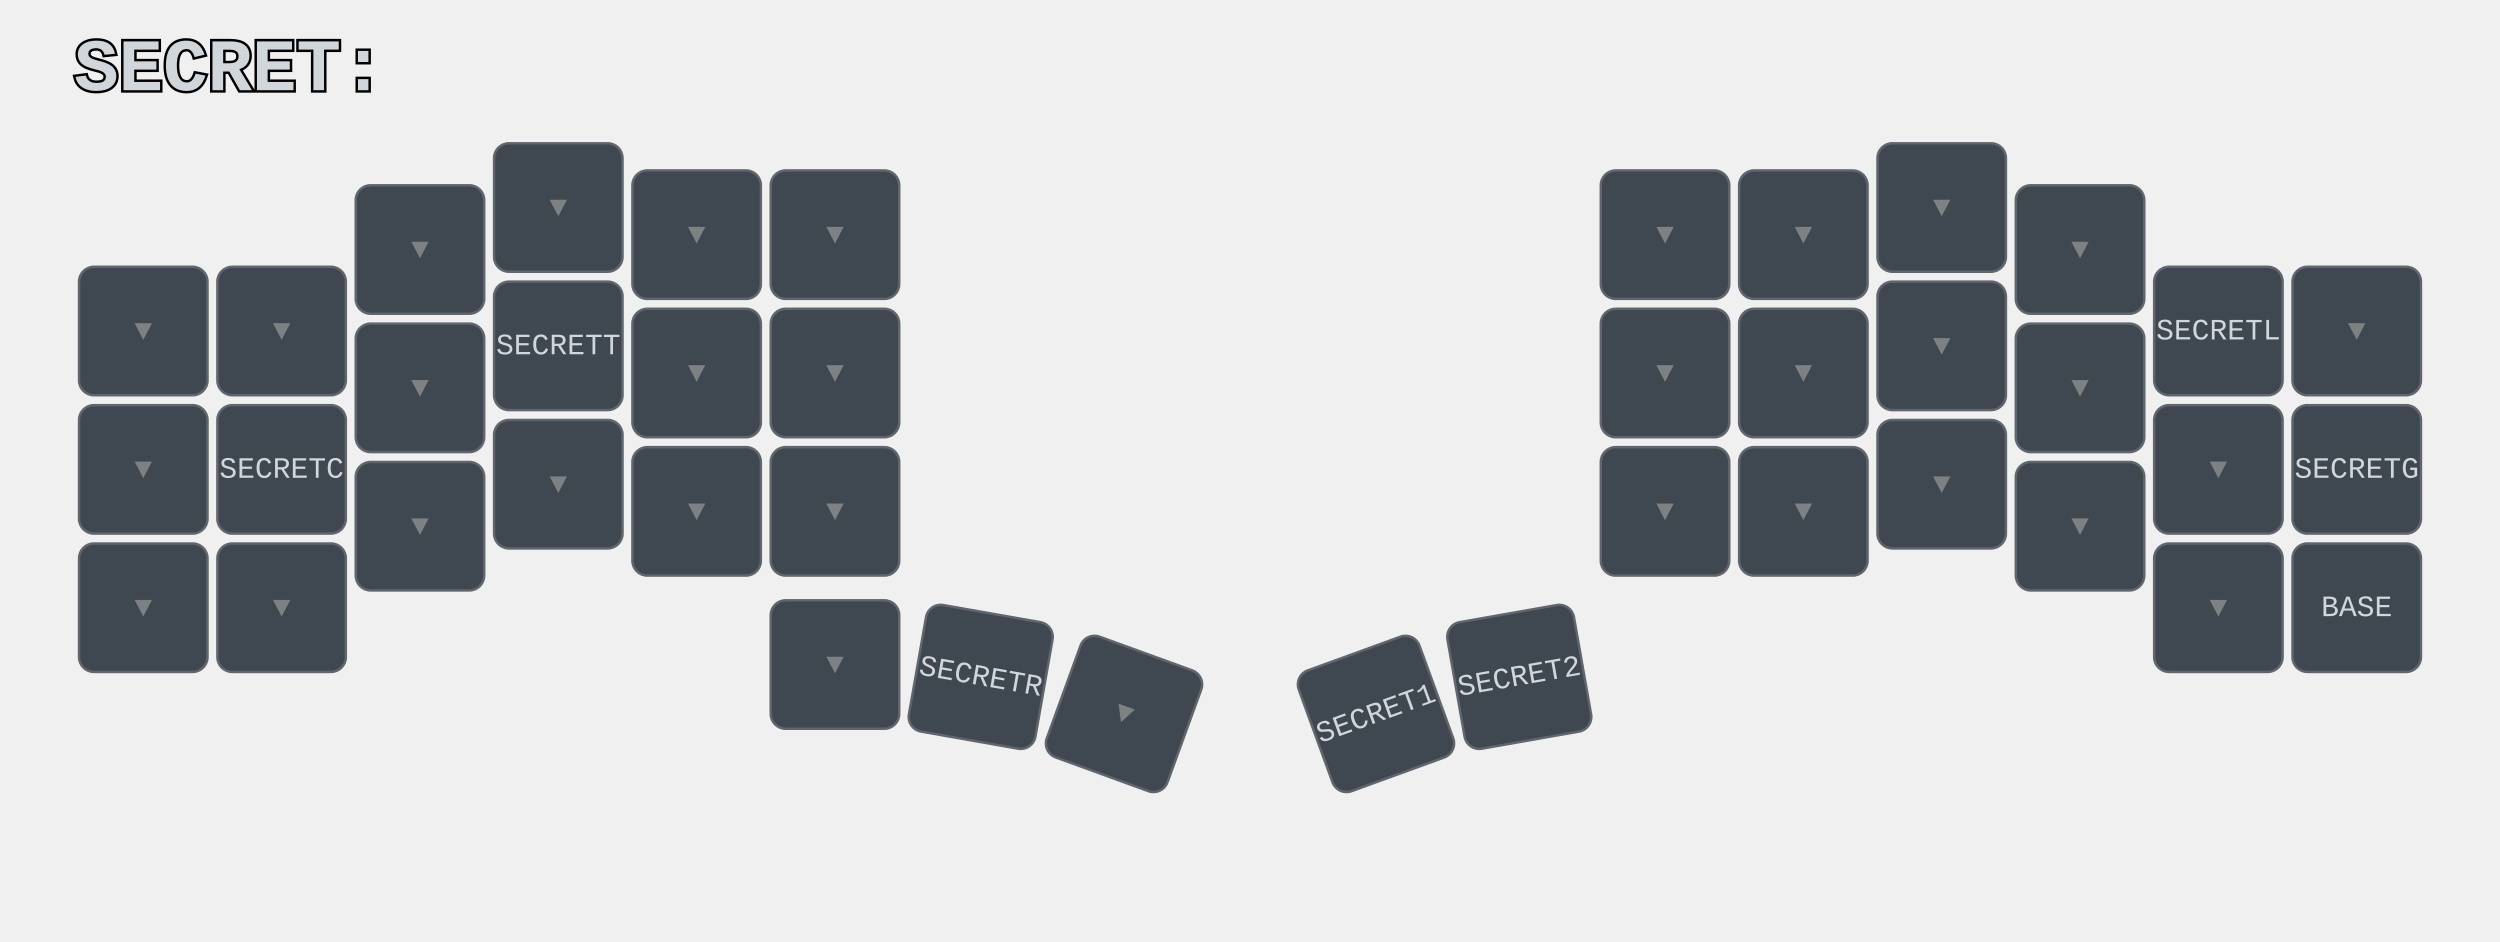
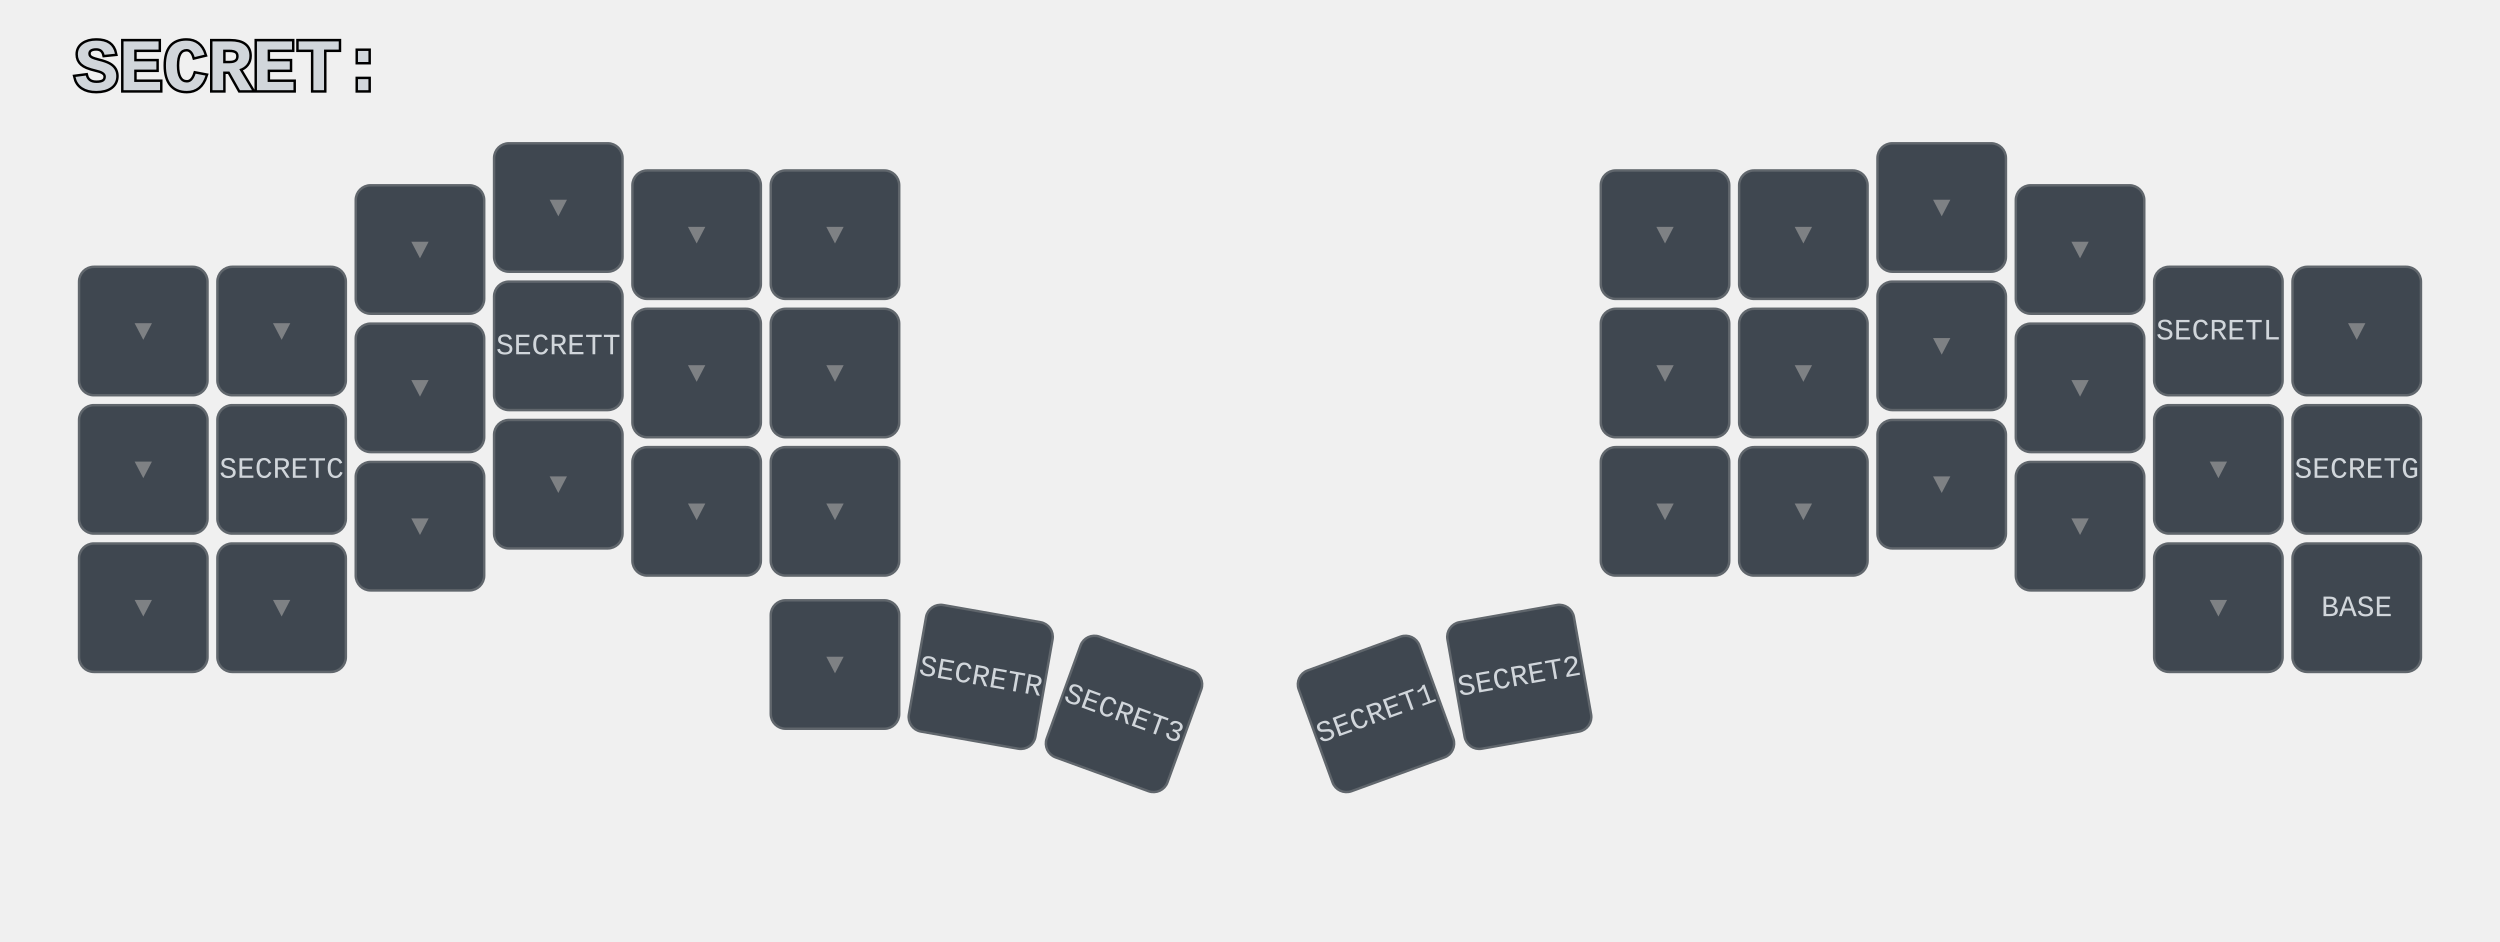
<svg xmlns="http://www.w3.org/2000/svg" width="1012" height="381" viewBox="0 0 1012 381" class="keymap">
  <defs>/* start glyphs */
<svg id="mdi:arrow-bottom-left">
      <svg id="mdi-arrow-bottom-left" viewBox="0 0 24 24">
        <path d="M19,6.41L17.59,5L7,15.59V9H5V19H15V17H8.41L19,6.41Z" />
      </svg>
    </svg>
    <svg id="mdi:arrow-bottom-right">
      <svg id="mdi-arrow-bottom-right" viewBox="0 0 24 24">
        <path d="M5,6.41L6.41,5L17,15.59V9H19V19H9V17H15.59L5,6.41Z" />
      </svg>
    </svg>
    <svg id="mdi:arrow-left">
      <svg id="mdi-arrow-left" viewBox="0 0 24 24">
        <path d="M20,11V13H8L13.5,18.5L12.08,19.92L4.16,12L12.08,4.08L13.5,5.5L8,11H20Z" />
      </svg>
    </svg>
    <svg id="mdi:arrow-right">
      <svg id="mdi-arrow-right" viewBox="0 0 24 24">
        <path d="M4,11V13H16L10.5,18.5L11.92,19.92L19.84,12L11.92,4.08L10.5,5.5L16,11H4Z" />
      </svg>
    </svg>
    <svg id="mdi:arrow-top-left">
      <svg id="mdi-arrow-top-left" viewBox="0 0 24 24">
        <path d="M19,17.59L17.59,19L7,8.41V15H5V5H15V7H8.41L19,17.59Z" />
      </svg>
    </svg>
    <svg id="mdi:arrow-top-right">
      <svg id="mdi-arrow-top-right" viewBox="0 0 24 24">
        <path d="M5,17.59L15.59,7H9V5H19V15H17V8.41L6.41,19L5,17.59Z" />
      </svg>
    </svg>
  </defs>/* end glyphs */
<style>/* inherit to force styles through use tags */
svg path {
    fill: inherit;
}

/* font and background color specifications */
svg.keymap {
    font-family: Monaspace Krypton,Consolas,Liberation Mono,Menlo,monospace;
    font-size: 12px;
    font-kerning: normal;
    text-rendering: optimizeLegibility;
    fill: #24292e;
}

/* default key styling */
rect.key {
    fill: #f6f8fa;
    stroke: #c9cccf;
    stroke-width: 1;
}

/* default key side styling, only used is draw_key_sides is set */
rect.side {
    filter: brightness(90%);
}

/* color accent for combo boxes */
rect.combo, rect.combo-separate {
    fill: #cdf;
}

/* color accent for held keys */
rect.held, rect.combo.held {
    fill: #fdd;
}

/* color accent for ghost (optional) keys */
rect.ghost, rect.combo.ghost {
    stroke-dasharray: 4, 4;
    stroke-width: 2;
}

text {
    text-anchor: middle;
    dominant-baseline: middle;
}

/* styling for layer labels */
text.label {
 font-size: 30px;
    font-weight: bold;
    text-anchor: start;
    stroke: white;
    stroke-width: 2;
    paint-order: stroke;
}

/* styling for combo tap, and key hold/shifted label text */
text.combo, text.hold, text.shifted {
    font-size: 11px;
}

text.hold {
    text-anchor: middle;
    dominant-baseline: auto;
}

text.shifted {
    text-anchor: middle;
    dominant-baseline: hanging;
}

/* styling for hold/shifted label text in combo box */
text.combo.hold, text.combo.shifted {
    font-size: 8px;
}

/* lighter symbol for transparent keys */
text.trans {
    fill: #7b7e81;
}

/* styling for combo dendrons */
path.combo {
    stroke-width: 1;
    stroke: gray;
    fill: none;
}

/* Start Tabler Icons Cleanup */
/* cannot use height/width with glyphs */
.icon-tabler &gt; path {
    fill: inherit;
    stroke: inherit;
    stroke-width: 2;
}
/* hide tabler's default box */
.icon-tabler &gt; path[stroke="none"][fill="none"] {
    visibility: hidden;
}
/* End Tabler Icons Cleanup */

svg.keymap { fill: #d1d6db; }
rect.key { fill: #3f4750; }
rect.key, rect.combo { stroke: #60666c; }
rect.combo, rect.combo-separate { fill: #1f3d7a; }
rect.held, rect.combo.held { fill: #854747; }
text.label, text.footer { stroke: black; }
text.trans { fill: #7e8184; }
path.combo { stroke: #7f7f7f; }
</style>
  <g transform="translate(30, 0)" class="layer-SECRET">
    <text x="0" y="28" class="label" id="SECRET">SECRET:</text>
    <g transform="translate(0, 56)">
      <g transform="translate(28, 78)" class="key trans keypos-0">
        <rect rx="6" ry="6" x="-26" y="-26" width="52" height="52" class="key trans" />
        <text x="0" y="0" class="key trans tap">▼</text>
      </g>
      <g transform="translate(84, 78)" class="key trans keypos-1">
        <rect rx="6" ry="6" x="-26" y="-26" width="52" height="52" class="key trans" />
        <text x="0" y="0" class="key trans tap">▼</text>
      </g>
      <g transform="translate(140, 45)" class="key trans keypos-2">
        <rect rx="6" ry="6" x="-26" y="-26" width="52" height="52" class="key trans" />
        <text x="0" y="0" class="key trans tap">▼</text>
      </g>
      <g transform="translate(196, 28)" class="key trans keypos-3">
        <rect rx="6" ry="6" x="-26" y="-26" width="52" height="52" class="key trans" />
        <text x="0" y="0" class="key trans tap">▼</text>
      </g>
      <g transform="translate(252, 39)" class="key trans keypos-4">
        <rect rx="6" ry="6" x="-26" y="-26" width="52" height="52" class="key trans" />
        <text x="0" y="0" class="key trans tap">▼</text>
      </g>
      <g transform="translate(308, 39)" class="key trans keypos-5">
        <rect rx="6" ry="6" x="-26" y="-26" width="52" height="52" class="key trans" />
        <text x="0" y="0" class="key trans tap">▼</text>
      </g>
      <g transform="translate(644, 39)" class="key trans keypos-6">
        <rect rx="6" ry="6" x="-26" y="-26" width="52" height="52" class="key trans" />
        <text x="0" y="0" class="key trans tap">▼</text>
      </g>
      <g transform="translate(700, 39)" class="key trans keypos-7">
        <rect rx="6" ry="6" x="-26" y="-26" width="52" height="52" class="key trans" />
        <text x="0" y="0" class="key trans tap">▼</text>
      </g>
      <g transform="translate(756, 28)" class="key trans keypos-8">
        <rect rx="6" ry="6" x="-26" y="-26" width="52" height="52" class="key trans" />
        <text x="0" y="0" class="key trans tap">▼</text>
      </g>
      <g transform="translate(812, 45)" class="key trans keypos-9">
        <rect rx="6" ry="6" x="-26" y="-26" width="52" height="52" class="key trans" />
        <text x="0" y="0" class="key trans tap">▼</text>
      </g>
      <g transform="translate(868, 78)" class="key keypos-10">
        <rect rx="6" ry="6" x="-26" y="-26" width="52" height="52" class="key" />
        <text x="0" y="0" class="key tap">SECRETL</text>
      </g>
      <g transform="translate(924, 78)" class="key trans keypos-11">
        <rect rx="6" ry="6" x="-26" y="-26" width="52" height="52" class="key trans" />
        <text x="0" y="0" class="key trans tap">▼</text>
      </g>
      <g transform="translate(28, 134)" class="key trans keypos-12">
        <rect rx="6" ry="6" x="-26" y="-26" width="52" height="52" class="key trans" />
        <text x="0" y="0" class="key trans tap">▼</text>
      </g>
      <g transform="translate(84, 134)" class="key keypos-13">
        <rect rx="6" ry="6" x="-26" y="-26" width="52" height="52" class="key" />
        <text x="0" y="0" class="key tap">SECRETC</text>
      </g>
      <g transform="translate(140, 101)" class="key trans keypos-14">
        <rect rx="6" ry="6" x="-26" y="-26" width="52" height="52" class="key trans" />
        <text x="0" y="0" class="key trans tap">▼</text>
      </g>
      <g transform="translate(196, 84)" class="key keypos-15">
        <rect rx="6" ry="6" x="-26" y="-26" width="52" height="52" class="key" />
        <text x="0" y="0" class="key tap">SECRETT</text>
      </g>
      <g transform="translate(252, 95)" class="key trans keypos-16">
        <rect rx="6" ry="6" x="-26" y="-26" width="52" height="52" class="key trans" />
        <text x="0" y="0" class="key trans tap">▼</text>
      </g>
      <g transform="translate(308, 95)" class="key trans keypos-17">
        <rect rx="6" ry="6" x="-26" y="-26" width="52" height="52" class="key trans" />
        <text x="0" y="0" class="key trans tap">▼</text>
      </g>
      <g transform="translate(644, 95)" class="key trans keypos-18">
        <rect rx="6" ry="6" x="-26" y="-26" width="52" height="52" class="key trans" />
        <text x="0" y="0" class="key trans tap">▼</text>
      </g>
      <g transform="translate(700, 95)" class="key trans keypos-19">
        <rect rx="6" ry="6" x="-26" y="-26" width="52" height="52" class="key trans" />
        <text x="0" y="0" class="key trans tap">▼</text>
      </g>
      <g transform="translate(756, 84)" class="key trans keypos-20">
        <rect rx="6" ry="6" x="-26" y="-26" width="52" height="52" class="key trans" />
        <text x="0" y="0" class="key trans tap">▼</text>
      </g>
      <g transform="translate(812, 101)" class="key trans keypos-21">
        <rect rx="6" ry="6" x="-26" y="-26" width="52" height="52" class="key trans" />
        <text x="0" y="0" class="key trans tap">▼</text>
      </g>
      <g transform="translate(868, 134)" class="key trans keypos-22">
        <rect rx="6" ry="6" x="-26" y="-26" width="52" height="52" class="key trans" />
        <text x="0" y="0" class="key trans tap">▼</text>
      </g>
      <g transform="translate(924, 134)" class="key keypos-23">
        <rect rx="6" ry="6" x="-26" y="-26" width="52" height="52" class="key" />
        <text x="0" y="0" class="key tap">SECRETG</text>
      </g>
      <g transform="translate(28, 190)" class="key trans keypos-24">
        <rect rx="6" ry="6" x="-26" y="-26" width="52" height="52" class="key trans" />
        <text x="0" y="0" class="key trans tap">▼</text>
      </g>
      <g transform="translate(84, 190)" class="key trans keypos-25">
        <rect rx="6" ry="6" x="-26" y="-26" width="52" height="52" class="key trans" />
        <text x="0" y="0" class="key trans tap">▼</text>
      </g>
      <g transform="translate(140, 157)" class="key trans keypos-26">
        <rect rx="6" ry="6" x="-26" y="-26" width="52" height="52" class="key trans" />
        <text x="0" y="0" class="key trans tap">▼</text>
      </g>
      <g transform="translate(196, 140)" class="key trans keypos-27">
        <rect rx="6" ry="6" x="-26" y="-26" width="52" height="52" class="key trans" />
        <text x="0" y="0" class="key trans tap">▼</text>
      </g>
      <g transform="translate(252, 151)" class="key trans keypos-28">
        <rect rx="6" ry="6" x="-26" y="-26" width="52" height="52" class="key trans" />
        <text x="0" y="0" class="key trans tap">▼</text>
      </g>
      <g transform="translate(308, 151)" class="key trans keypos-29">
        <rect rx="6" ry="6" x="-26" y="-26" width="52" height="52" class="key trans" />
        <text x="0" y="0" class="key trans tap">▼</text>
      </g>
      <g transform="translate(644, 151)" class="key trans keypos-30">
        <rect rx="6" ry="6" x="-26" y="-26" width="52" height="52" class="key trans" />
        <text x="0" y="0" class="key trans tap">▼</text>
      </g>
      <g transform="translate(700, 151)" class="key trans keypos-31">
        <rect rx="6" ry="6" x="-26" y="-26" width="52" height="52" class="key trans" />
        <text x="0" y="0" class="key trans tap">▼</text>
      </g>
      <g transform="translate(756, 140)" class="key trans keypos-32">
        <rect rx="6" ry="6" x="-26" y="-26" width="52" height="52" class="key trans" />
        <text x="0" y="0" class="key trans tap">▼</text>
      </g>
      <g transform="translate(812, 157)" class="key trans keypos-33">
        <rect rx="6" ry="6" x="-26" y="-26" width="52" height="52" class="key trans" />
        <text x="0" y="0" class="key trans tap">▼</text>
      </g>
      <g transform="translate(868, 190)" class="key trans keypos-34">
        <rect rx="6" ry="6" x="-26" y="-26" width="52" height="52" class="key trans" />
        <text x="0" y="0" class="key trans tap">▼</text>
      </g>
      <g transform="translate(924, 190)" class="key keypos-35">
        <rect rx="6" ry="6" x="-26" y="-26" width="52" height="52" class="key" />
        <text x="0" y="0" class="key tap">BASE</text>
      </g>
      <g transform="translate(308, 213)" class="key trans keypos-36">
        <rect rx="6" ry="6" x="-26" y="-26" width="52" height="52" class="key trans" />
        <text x="0" y="0" class="key trans tap">▼</text>
      </g>
      <g transform="translate(367, 218) rotate(10.0)" class="key keypos-37">
        <rect rx="6" ry="6" x="-26" y="-26" width="52" height="52" class="key" />
        <text x="0" y="0" class="key tap">SECRETR</text>
      </g>
-       <g transform="translate(425, 233) rotate(20.0)" class="key trans keypos-38">
-         <rect rx="6" ry="6" x="-26" y="-26" width="52" height="52" class="key trans" />
-         <text x="0" y="0" class="key trans tap">▼</text>
+       <g transform="translate(425, 233) rotate(20.0)" class="key keypos-38">
+         <rect rx="6" ry="6" x="-26" y="-26" width="52" height="52" class="key" />
+         <text x="0" y="0" class="key tap">SECRET3</text>
      </g>
      <g transform="translate(527, 233) rotate(-20.0)" class="key keypos-39">
        <rect rx="6" ry="6" x="-26" y="-26" width="52" height="52" class="key" />
        <text x="0" y="0" class="key tap">SECRET1</text>
      </g>
      <g transform="translate(585, 218) rotate(-10.0)" class="key keypos-40">
        <rect rx="6" ry="6" x="-26" y="-26" width="52" height="52" class="key" />
        <text x="0" y="0" class="key tap">SECRET2</text>
      </g>
    </g>
  </g>
</svg>
